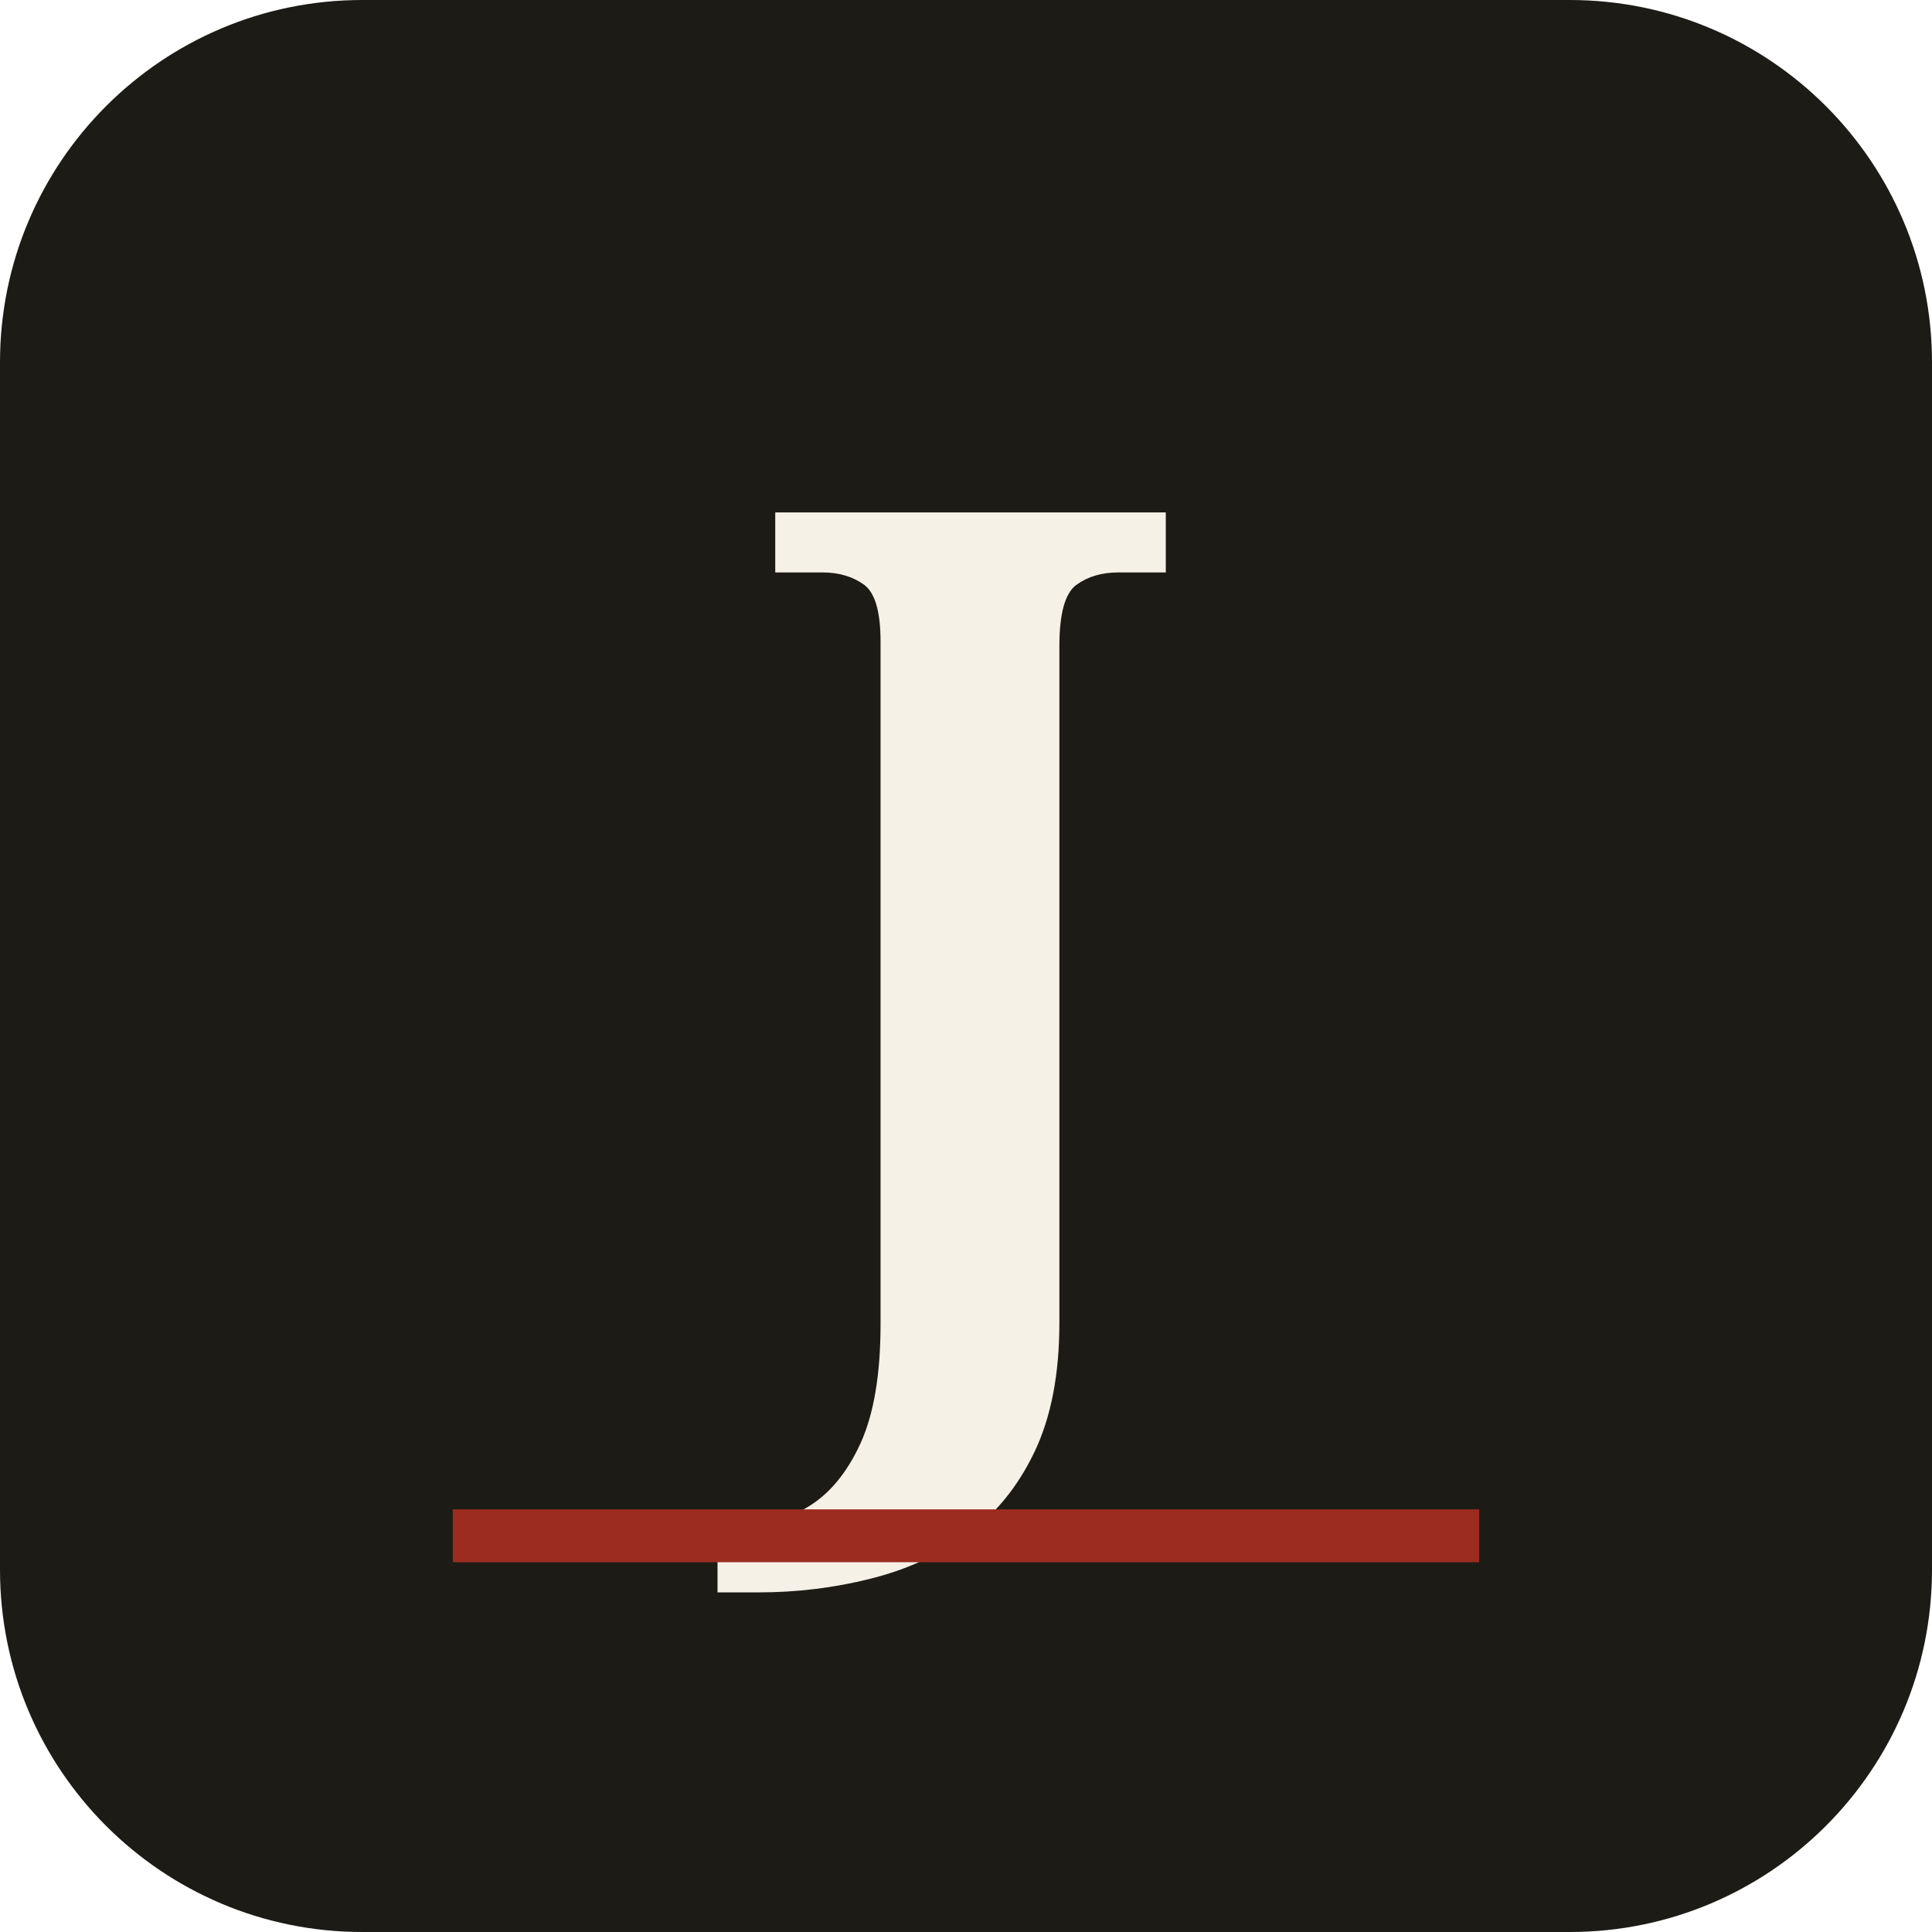
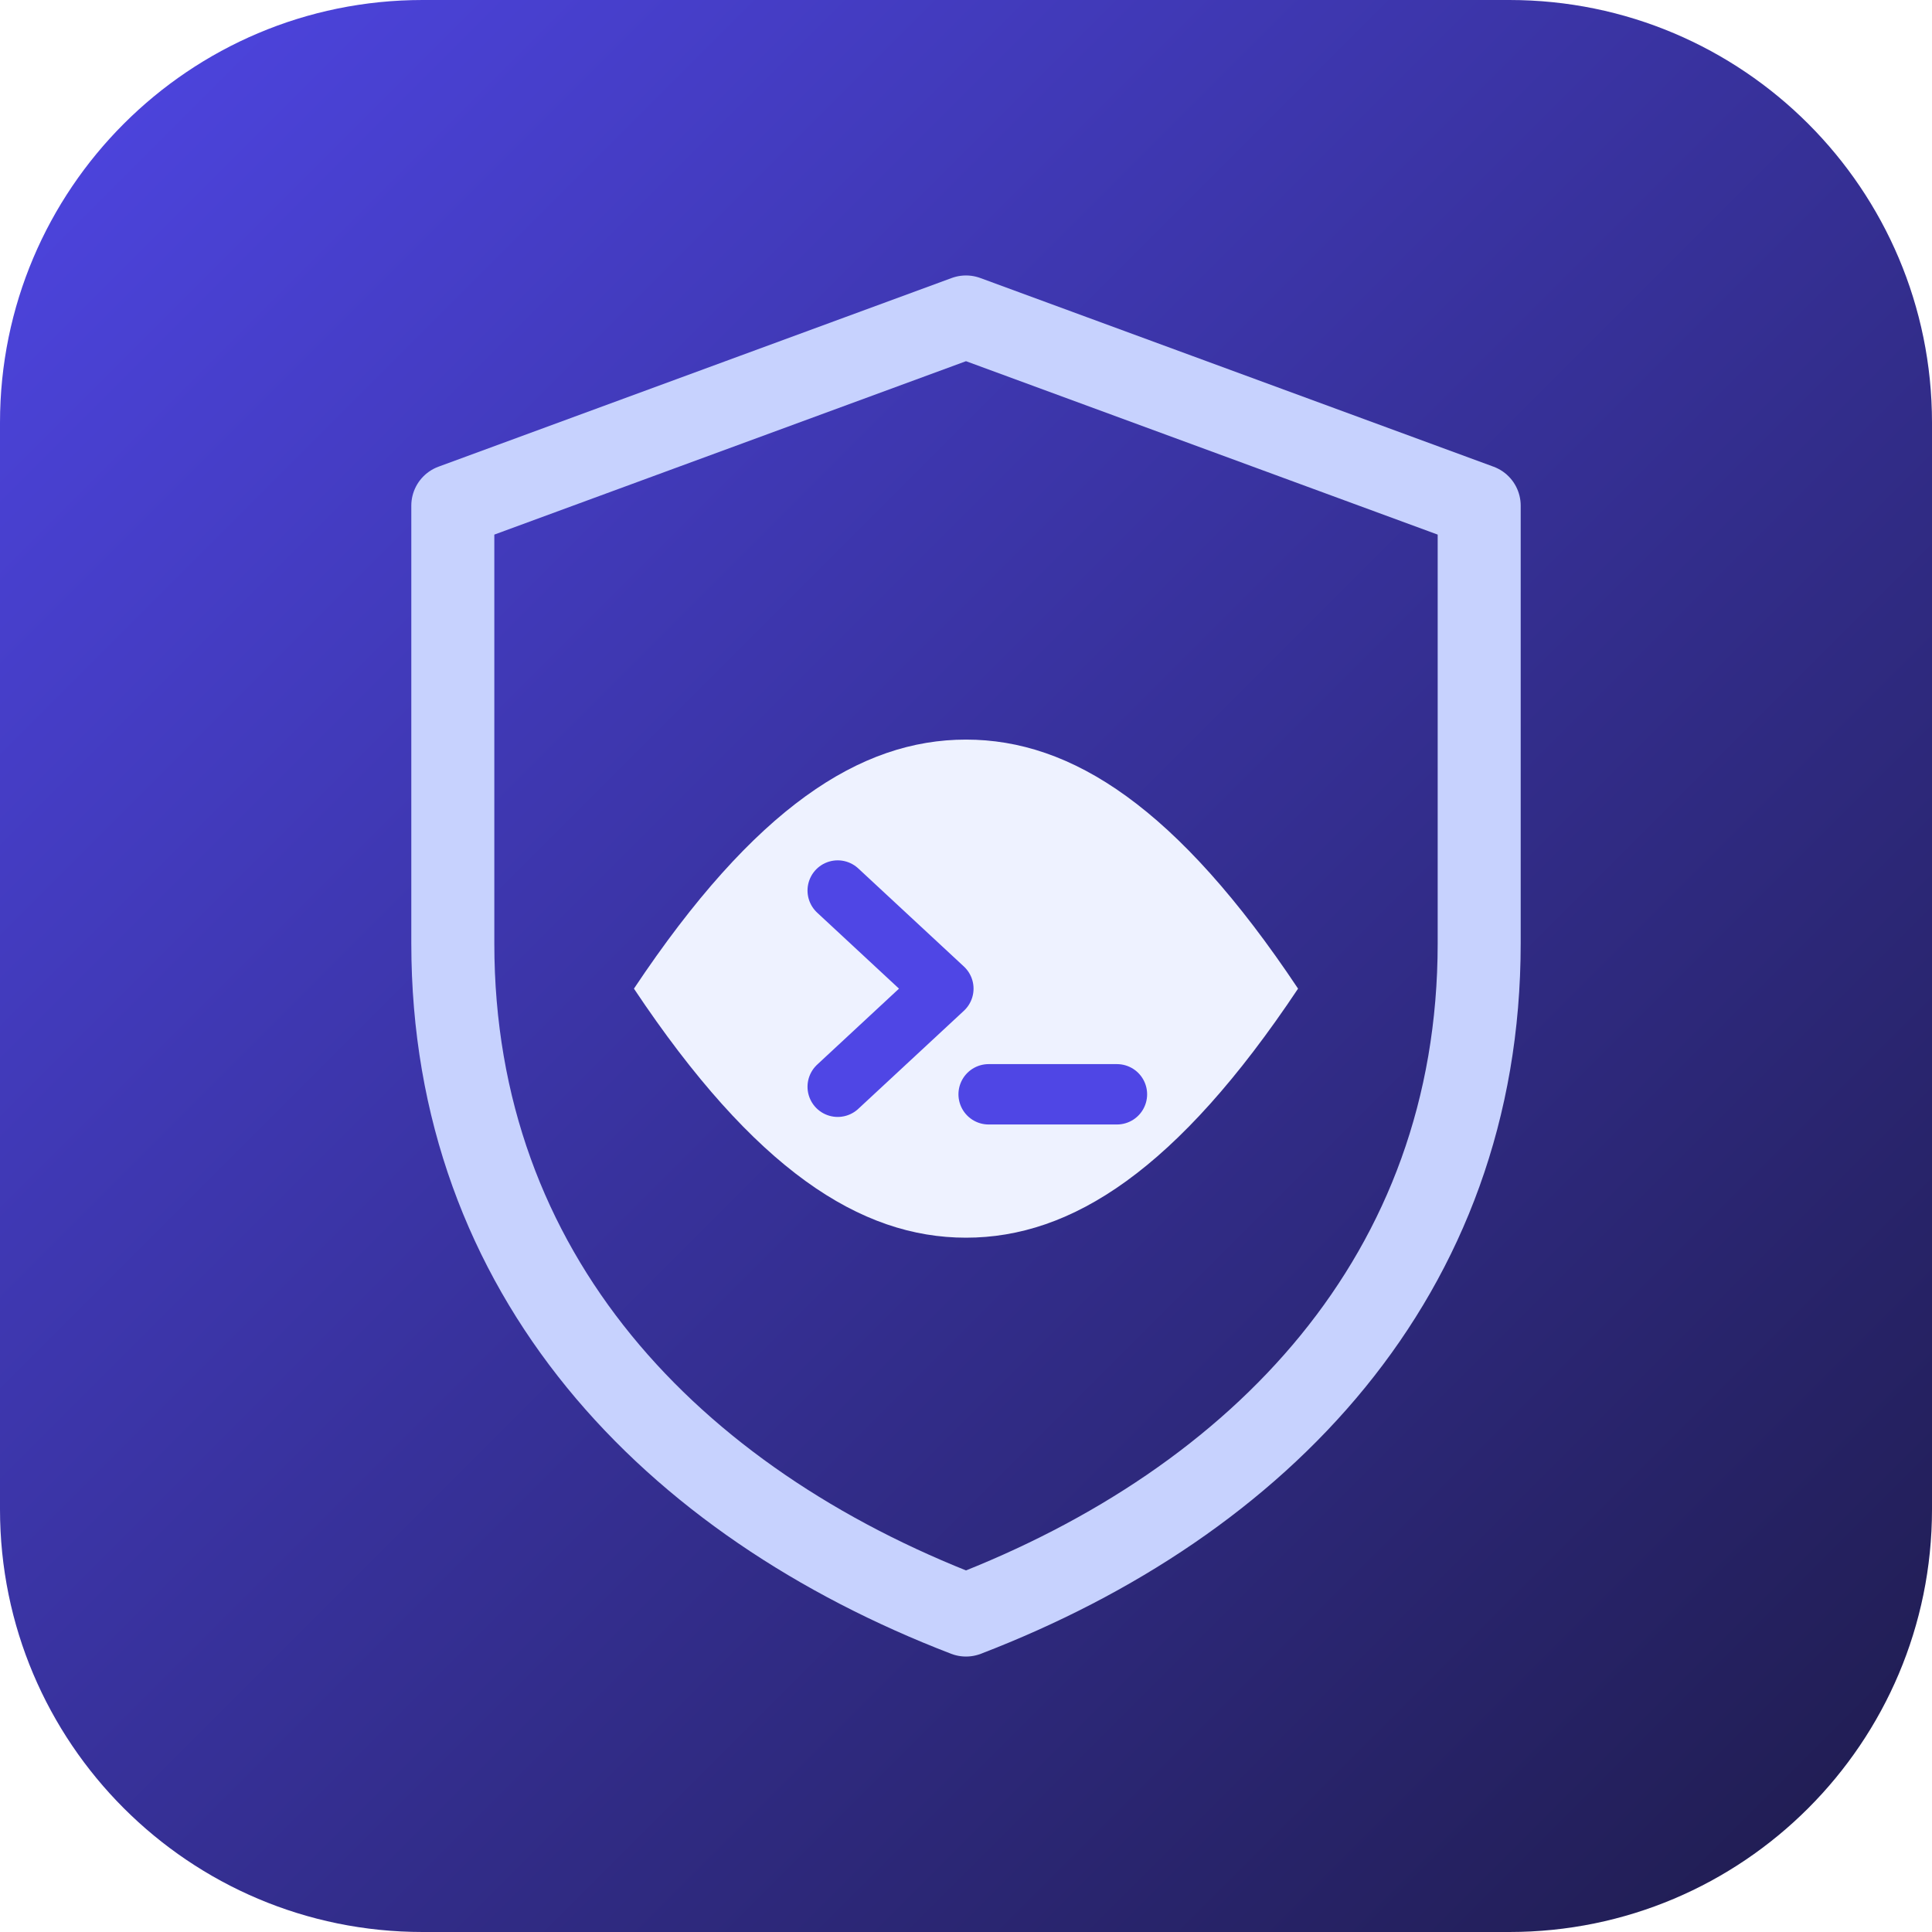
<svg xmlns="http://www.w3.org/2000/svg" viewBox="0 0 512 512">
-   <rect width="512" height="512" rx="96" fill="#1d1b16" />
-   <text x="256" y="350" font-family="Georgia, serif" font-size="300" font-weight="700" fill="#f6f1e7" text-anchor="middle">J</text>
-   <rect x="120" y="400" width="272" height="14" fill="#9b2c1f" />
+   <defs>
+     <linearGradient id="g" x1="0" y1="0" x2="1" y2="1">
+       <stop offset="0" stop-color="#4f46e5" />
+       <stop offset="1" stop-color="#1e1b4b" />
+     </linearGradient>
+   </defs>
+   <rect width="512" height="512" rx="112" fill="url(#g)" />
+   <path d="M256 84 L392 134 V250 C392 338 334 398 256 428 C178 398 120 338 120 250 V134 Z" fill="none" stroke="#c7d2fe" stroke-width="22" stroke-linejoin="round" />
+   <path d="M168 262 C200 214 228 196 256 196 C284 196 312 214 344 262 C312 310 284 328 256 328 C228 328 200 310 168 262 Z" fill="#eef2ff" />
+   <path d="M222 236 L250 262 L222 288" fill="none" stroke="#4f46e5" stroke-width="16" stroke-linecap="round" stroke-linejoin="round" />
+   <path d="M262 290 H296" stroke="#4f46e5" stroke-width="16" stroke-linecap="round" />
</svg>
